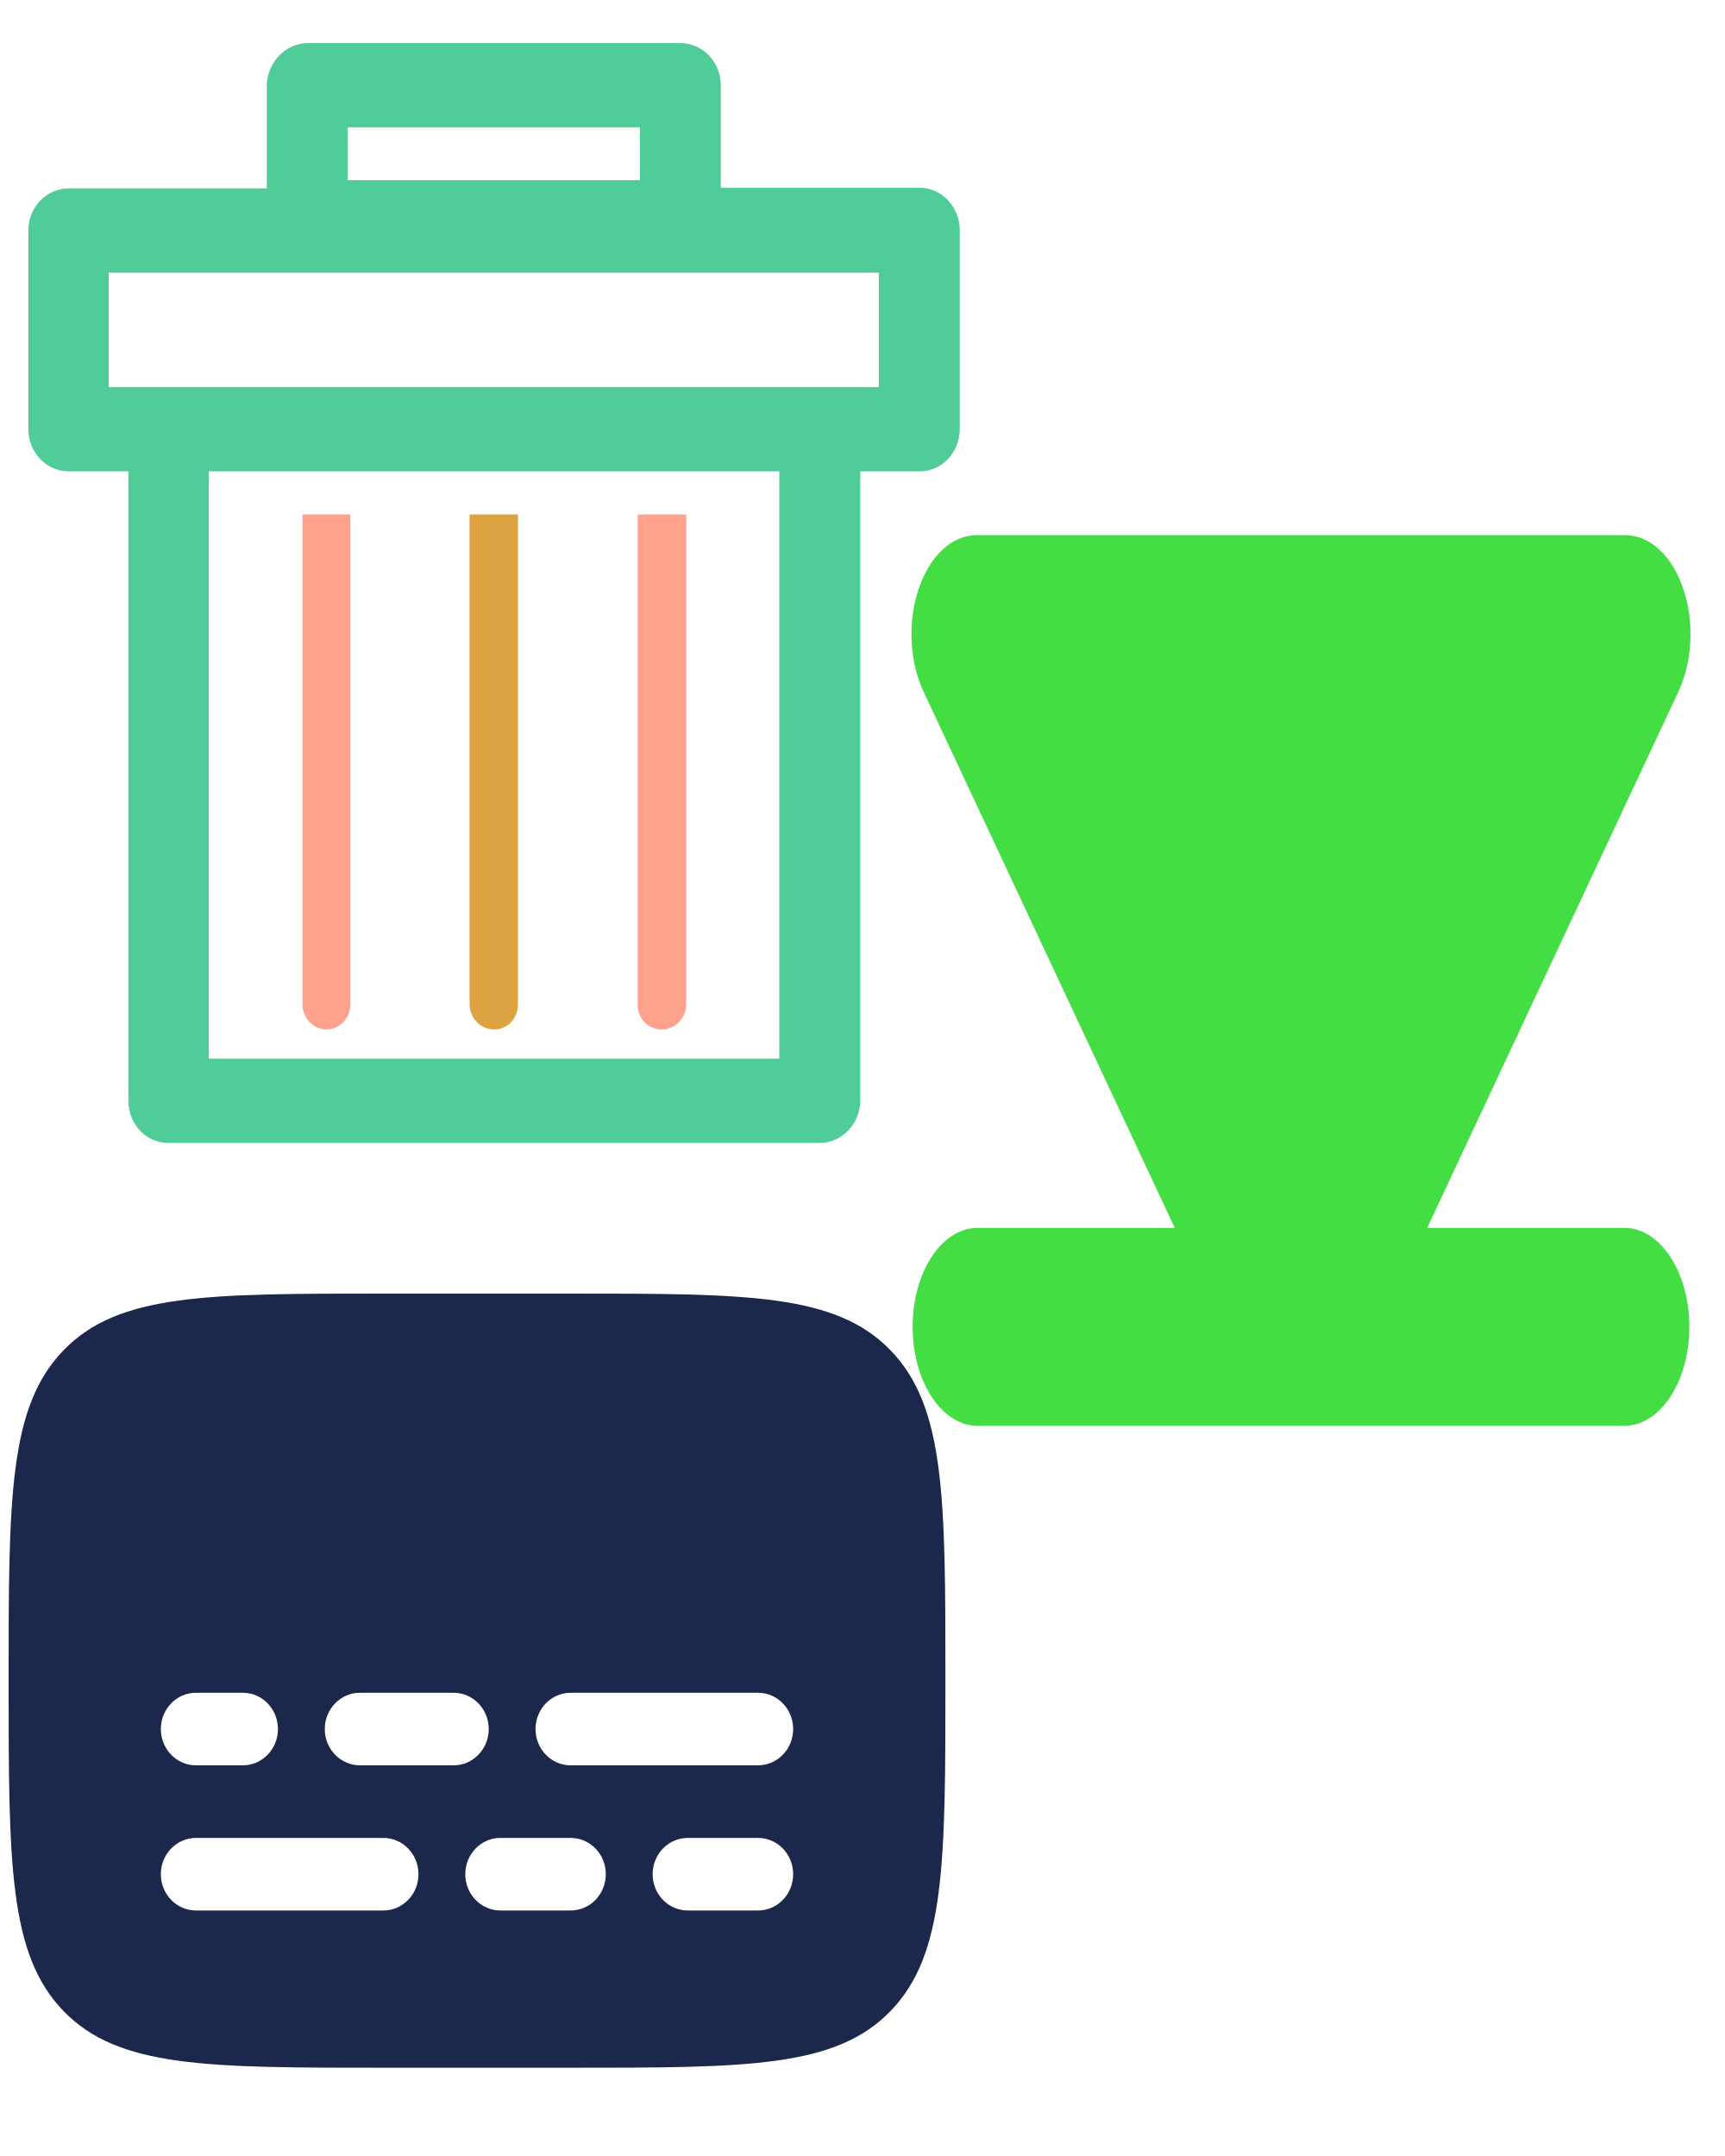
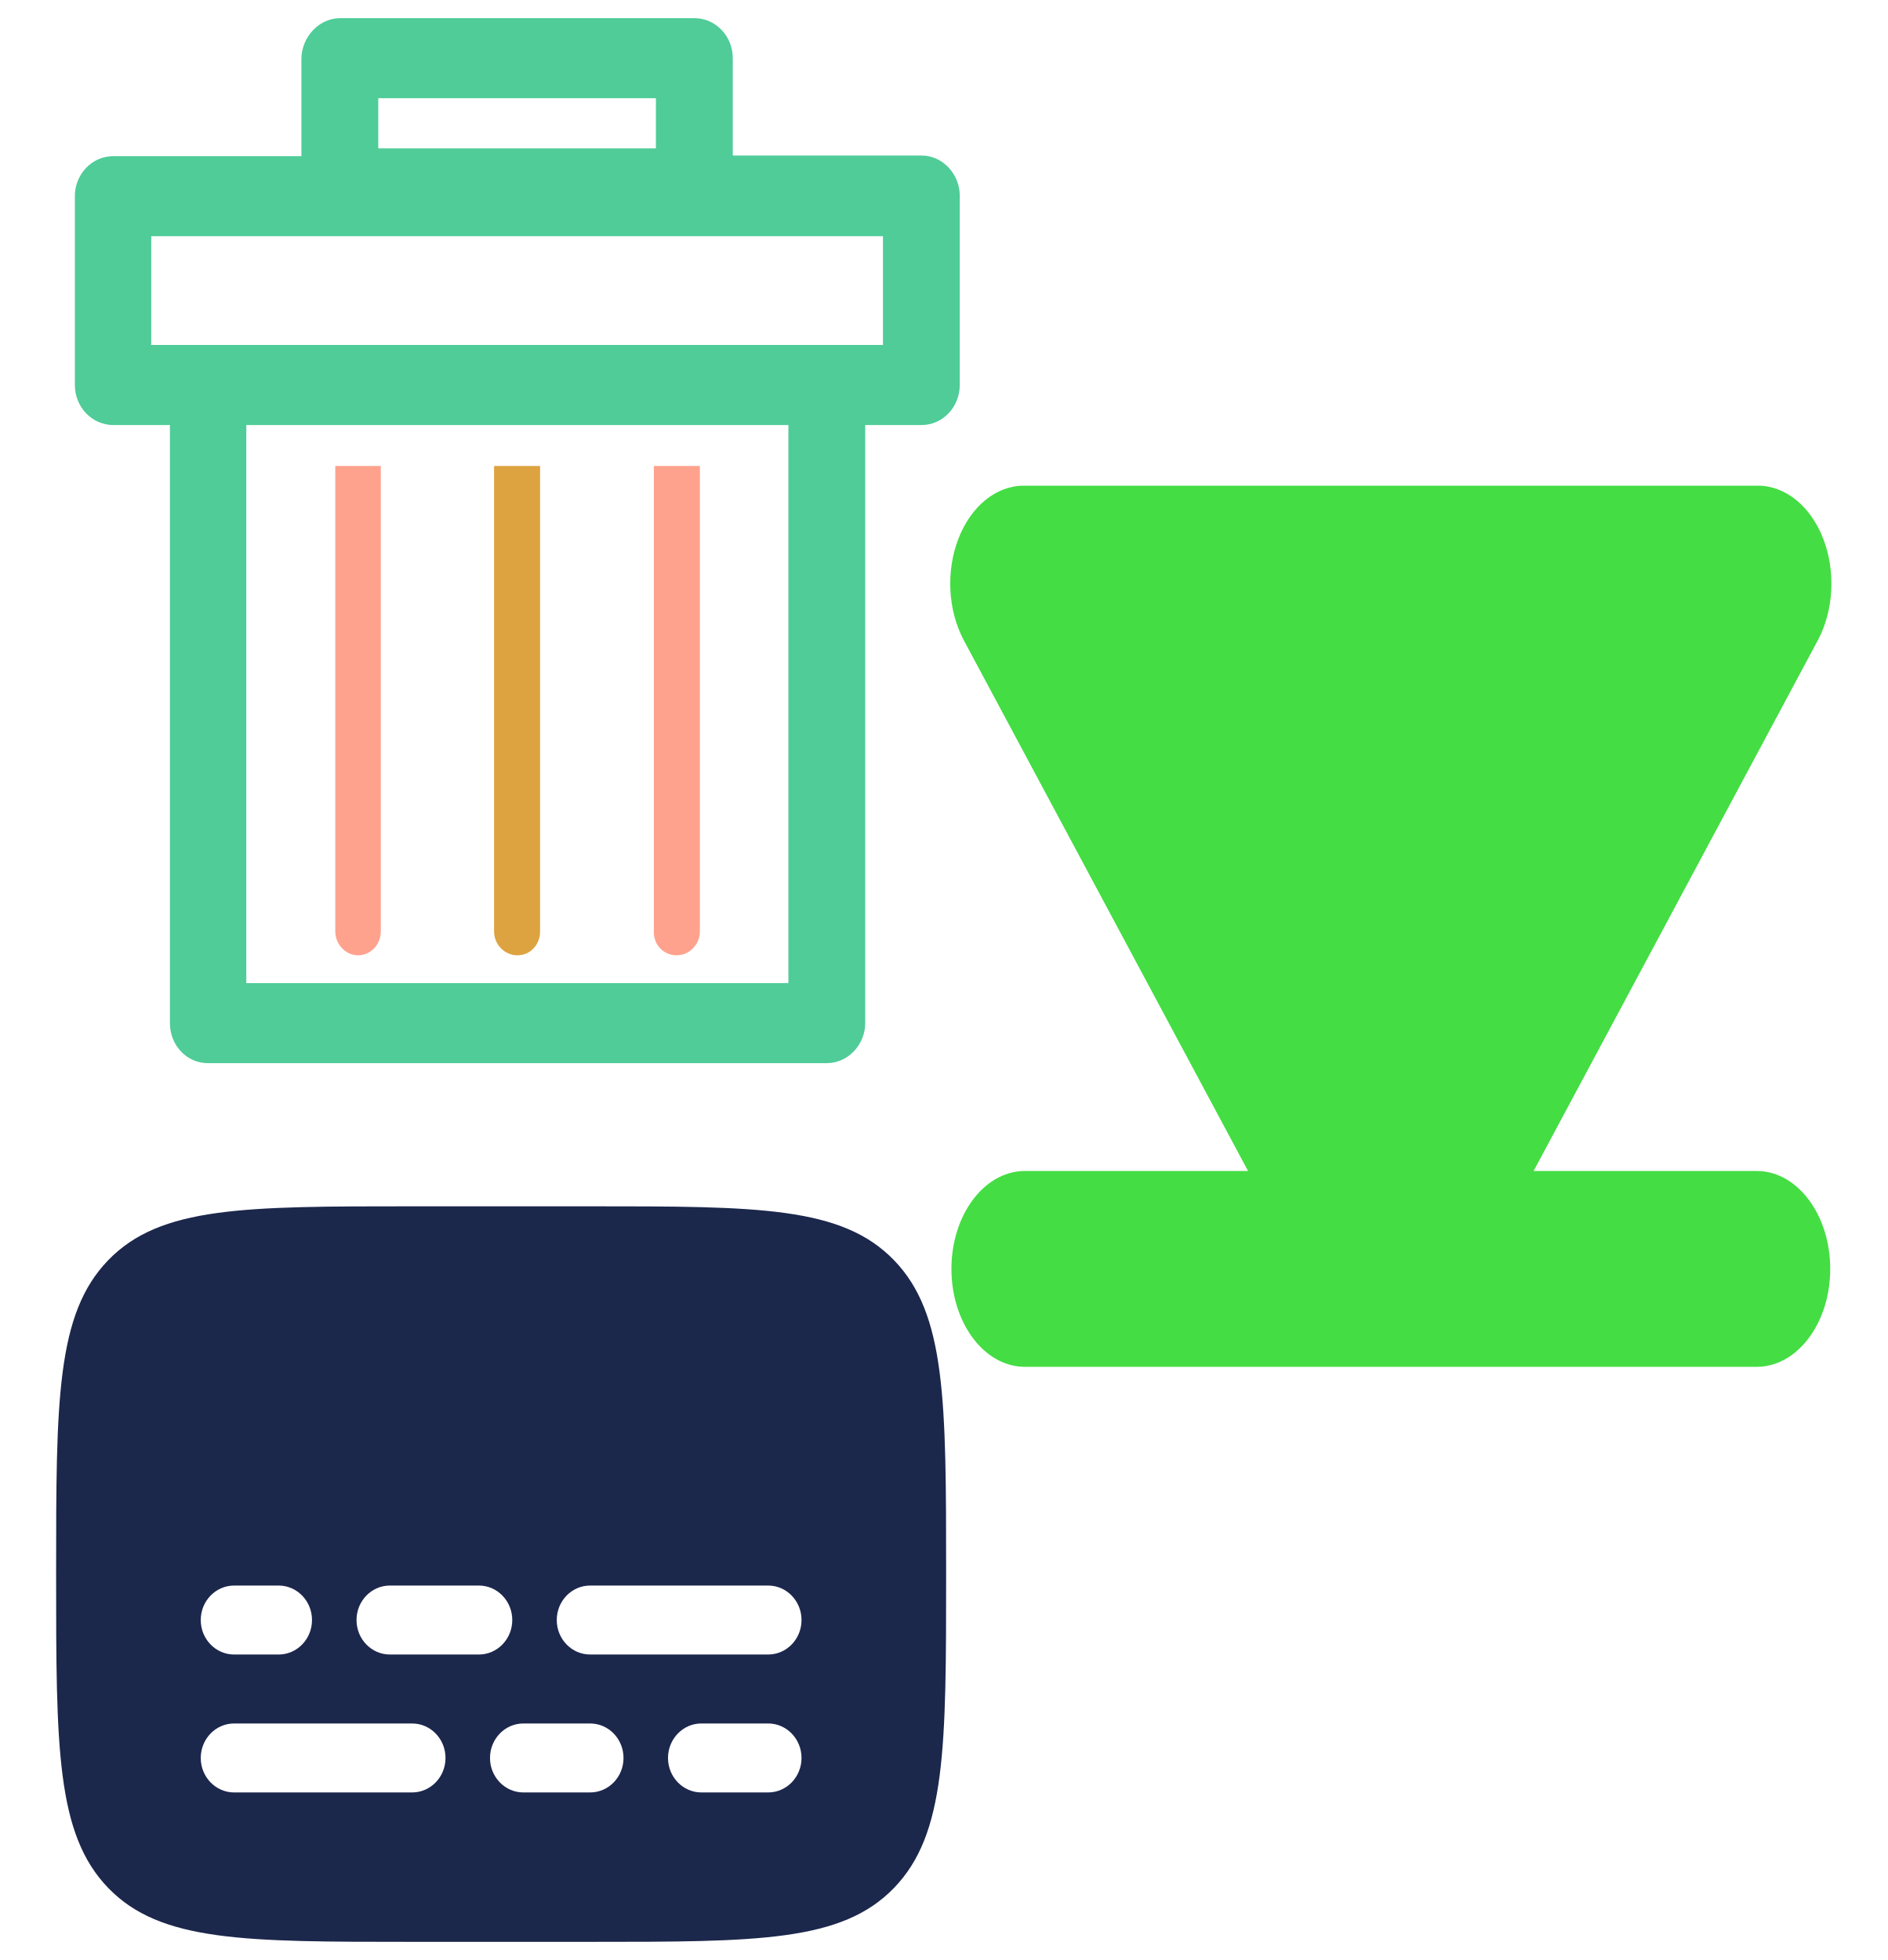
- <svg xmlns="http://www.w3.org/2000/svg" width="40" height="50" viewBox="0 0 51.2 64" class="icon" version="1.1" id="svg4">
+ <svg xmlns="http://www.w3.org/2000/svg" width="52" height="54" viewBox="0 0 66.56 69.12" class="icon" version="1.1" id="svg4">
  <defs id="defs4" />
-   <path fill-rule="evenodd" clip-rule="evenodd" d="m 0.256,49.89 c 0,-5.416 0,-8.125 1.629,-9.807 C 3.513,38.4 6.135,38.4 11.378,38.4 h 5.561 c 5.243,0 7.864,0 9.493,1.683 1.629,1.683 1.629,4.391 1.629,9.807 0,5.416 0,8.125 -1.629,9.807 -1.629,1.683 -4.25,1.683 -9.493,1.683 h -5.561 c -5.243,0 -7.864,0 -9.493,-1.683 C 0.256,58.015 0.256,55.306 0.256,49.89 Z m 5.561,4.668 c -0.576,0 -1.043,0.482 -1.043,1.077 0,0.595 0.467,1.077 1.043,1.077 h 5.561 c 0.576,0 1.043,-0.482 1.043,-1.077 0,-0.595 -0.467,-1.077 -1.043,-1.077 z M 8.25,51.326 c 0,-0.595 -0.467,-1.077 -1.043,-1.077 H 5.817 c -0.576,0 -1.043,0.482 -1.043,1.077 0,0.595 0.467,1.077 1.043,1.077 h 1.39 c 0.576,0 1.043,-0.482 1.043,-1.077 z m 5.213,-1.077 c 0.576,0 1.043,0.482 1.043,1.077 0,0.595 -0.467,1.077 -1.043,1.077 H 10.683 c -0.576,0 -1.043,-0.482 -1.043,-1.077 0,-0.595 0.467,-1.077 1.043,-1.077 z m 10.079,1.077 c 0,-0.595 -0.467,-1.077 -1.043,-1.077 h -5.561 c -0.576,0 -1.043,0.482 -1.043,1.077 0,0.595 0.467,1.077 1.043,1.077 h 5.561 c 0.576,0 1.043,-0.482 1.043,-1.077 z m -8.689,3.232 c -0.576,0 -1.043,0.482 -1.043,1.077 0,0.595 0.467,1.077 1.043,1.077 h 2.085 c 0.576,0 1.043,-0.482 1.043,-1.077 0,-0.595 -0.467,-1.077 -1.043,-1.077 z m 4.518,1.077 c 0,-0.595 0.467,-1.077 1.043,-1.077 h 2.085 c 0.576,0 1.043,0.482 1.043,1.077 0,0.595 -0.467,1.077 -1.043,1.077 h -2.085 c -0.576,0 -1.043,-0.482 -1.043,-1.077 z" fill="#1c274c" id="path1-4" style="stroke-width:1.413" />
-   <path d="m 19.64,30.559 c 0.395,0 0.727,-0.336 0.727,-0.747 V 15.271 H 18.929 V 29.812 c -0.016,0.411 0.3,0.747 0.711,0.747 z" fill="#ffa28d" id="path1" style="stroke-width:0.034" />
-   <path d="m 14.664,30.559 c 0.411,0 0.711,-0.336 0.711,-0.747 V 15.271 H 13.937 V 29.812 c 0,0.411 0.332,0.747 0.727,0.747 z" fill="#ffd561" id="path2" style="fill:#dda340;fill-opacity:1;stroke-width:0.034" />
-   <path d="m 9.688,30.559 c 0.395,0 0.711,-0.336 0.711,-0.747 V 15.271 H 8.977 V 29.812 c 0,0.411 0.332,0.747 0.711,0.747 z" fill="#ffa28d" id="path3" style="stroke-width:0.034" />
-   <path d="M 27.302,5.573 H 21.394 V 2.531 C 21.394,1.84 20.857,1.28 20.193,1.28 H 9.135 c -0.663,0 -1.201,0.579 -1.216,1.251 V 5.592 H 2.042 c -0.663,0 -1.201,0.56 -1.201,1.251 v 5.898 c 0,0.691 0.537,1.251 1.201,1.251 H 3.811 V 32.676 c 0,0.691 0.521,1.251 1.185,1.251 H 24.332 c 0.663,0 1.201,-0.579 1.201,-1.251 V 13.991 h 1.769 c 0.648,0 1.185,-0.56 1.185,-1.251 V 6.824 c 0,-0.672 -0.537,-1.251 -1.185,-1.251 z M 10.32,3.781 h 8.673 v 1.568 H 10.32 Z M 23.116,31.425 H 6.197 V 13.991 H 23.132 V 31.425 Z M 26.086,11.49 H 3.227 V 8.093 H 26.086 Z" fill="#5fffba" id="path4" style="fill:#4fcc98;fill-opacity:1;stroke-width:0.034" />
-   <path d="M 49.819,20.528 A 1.927,2.938 0 0 0 48.25,15.886 H 28.979 a 1.927,2.938 0 0 0 -1.569,4.641 l 7.458,15.922 h -5.889 a 1.927,2.938 0 0 0 0,5.875 h 19.271 a 1.927,2.938 0 0 0 0,-5.875 H 42.361 Z" fill="#66ff66" stroke-width="4.759" id="path1-2-2" style="fill:#44dd44;fill-opacity:1" />
+   <g id="g1">
+     <path fill-rule="evenodd" clip-rule="evenodd" d="m 1.979,55.51 c 0,-6.114 0,-9.171 1.838,-11.07 1.838,-1.899 4.797,-1.899 10.715,-1.899 h 6.277 c 5.918,0 8.877,0 10.715,1.899 1.839,1.899 1.839,4.956 1.839,11.07 0,6.114 0,9.171 -1.839,11.07 C 29.687,68.48 26.728,68.48 20.81,68.48 h -6.277 c -5.918,0 -8.877,0 -10.715,-1.899 C 1.979,64.681 1.979,61.624 1.979,55.51 Z m 6.277,5.269 c -0.65,0 -1.177,0.544 -1.177,1.216 0,0.672 0.527,1.216 1.177,1.216 h 6.277 c 0.65,0 1.177,-0.544 1.177,-1.216 0,-0.672 -0.527,-1.216 -1.177,-1.216 z m 2.746,-3.648 c 0,-0.672 -0.527,-1.216 -1.177,-1.216 H 8.256 c -0.65,0 -1.177,0.544 -1.177,1.216 0,0.672 0.527,1.216 1.177,1.216 h 1.569 c 0.65,0 1.177,-0.544 1.177,-1.216 z m 5.885,-1.216 c 0.65,0 1.177,0.544 1.177,1.216 0,0.672 -0.527,1.216 -1.177,1.216 h -3.138 c -0.65,0 -1.177,-0.544 -1.177,-1.216 0,-0.672 0.527,-1.216 1.177,-1.216 z m 11.377,1.216 c 0,-0.672 -0.527,-1.216 -1.177,-1.216 h -6.277 c -0.65,0 -1.177,0.544 -1.177,1.216 0,0.672 0.527,1.216 1.177,1.216 h 6.277 c 0.65,0 1.177,-0.544 1.177,-1.216 z m -9.808,3.648 c -0.65,0 -1.177,0.544 -1.177,1.216 0,0.672 0.527,1.216 1.177,1.216 h 2.354 c 0.65,0 1.177,-0.544 1.177,-1.216 0,-0.672 -0.527,-1.216 -1.177,-1.216 z m 5.1,1.216 c 0,-0.672 0.527,-1.216 1.177,-1.216 h 2.354 c 0.65,0 1.177,0.544 1.177,1.216 0,0.672 -0.527,1.216 -1.177,1.216 h -2.354 c -0.65,0 -1.177,-0.544 -1.177,-1.216 z" fill="#1c274c" id="path1-4" style="stroke-width:1.595" />
+     <path d="m 23.86,33.689 c 0.446,0 0.82,-0.379 0.82,-0.843 V 16.433 h -1.623 v 16.413 c -0.018,0.464 0.339,0.843 0.802,0.843 z" fill="#ffa28d" id="path1" style="stroke-width:0.038" />
+     <path d="m 18.243,33.689 c 0.464,0 0.802,-0.379 0.802,-0.843 V 16.433 h -1.623 v 16.413 c 0,0.464 0.374,0.843 0.82,0.843 z" fill="#ffd561" id="path2" style="fill:#dda340;fill-opacity:1;stroke-width:0.038" />
+     <path d="m 12.626,33.689 c 0.446,0 0.802,-0.379 0.802,-0.843 V 16.433 h -1.605 v 16.413 c 0,0.464 0.374,0.843 0.802,0.843 z" fill="#ffa28d" id="path3" style="stroke-width:0.038" />
+     <path d="M 32.509,5.486 H 25.84 V 2.052 c 0,-0.78 -0.606,-1.412 -1.355,-1.412 H 12.002 c -0.749,0 -1.355,0.653 -1.373,1.412 V 5.507 H 3.995 c -0.749,0 -1.355,0.632 -1.355,1.412 v 6.658 c 0,0.78 0.606,1.412 1.355,1.412 h 1.997 v 21.091 c 0,0.78 0.588,1.412 1.337,1.412 h 21.826 c 0.749,0 1.355,-0.653 1.355,-1.412 V 14.988 h 1.997 c 0.731,0 1.337,-0.632 1.337,-1.412 V 6.898 c 0,-0.759 -0.606,-1.412 -1.337,-1.412 z M 13.339,3.463 h 9.79 V 5.233 H 13.339 Z M 27.783,34.668 H 8.685 V 14.988 H 27.801 v 19.679 z M 31.136,12.165 H 5.333 V 8.33 H 31.136 Z" fill="#5fffba" id="path4" style="fill:#4fcc98;fill-opacity:1;stroke-width:0.038" />
+     <path d="m 64.101,22.583 a 2.59,3.453 0 0 0 -2.108,-5.455 H 36.096 a 2.59,3.453 0 0 0 -2.108,5.455 l 10.022,18.713 h -7.914 a 2.59,3.453 0 0 0 0,6.905 h 25.897 a 2.59,3.453 0 0 0 0,-6.905 h -7.914 z" fill="#66ff66" stroke-width="5.98" id="path1-2-2" style="fill:#44dd44;fill-opacity:1" />
+   </g>
</svg>
